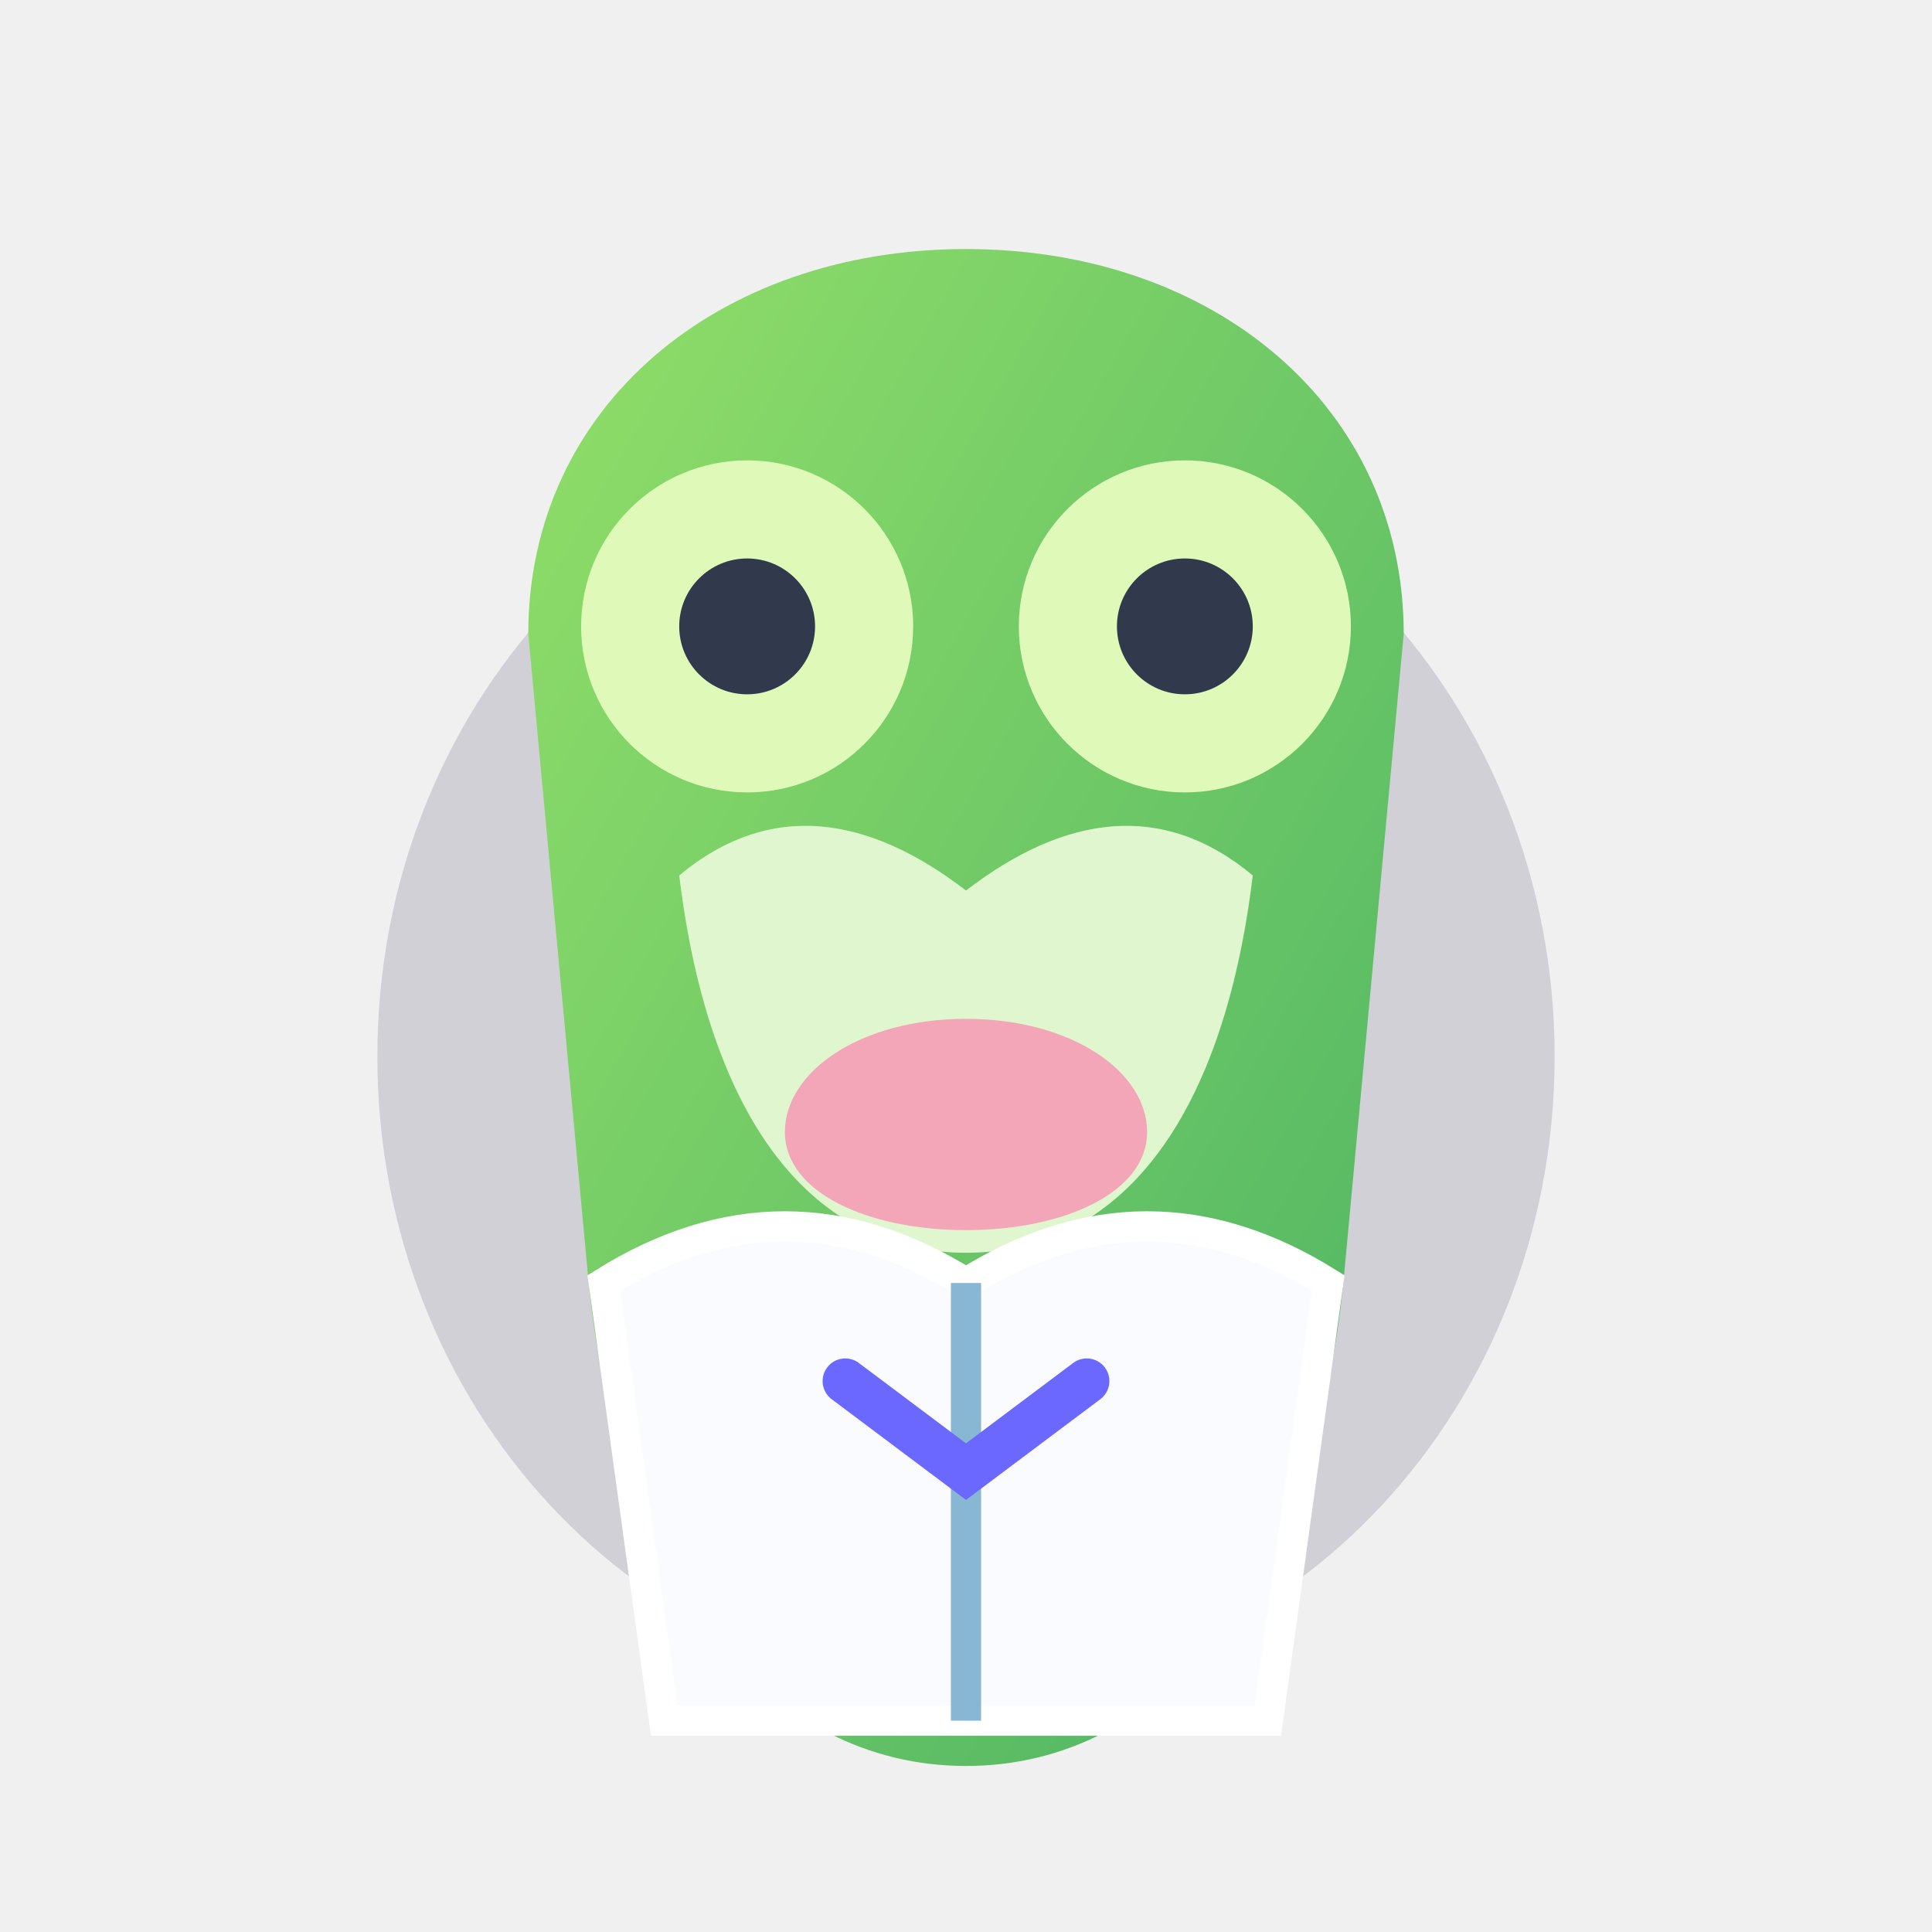
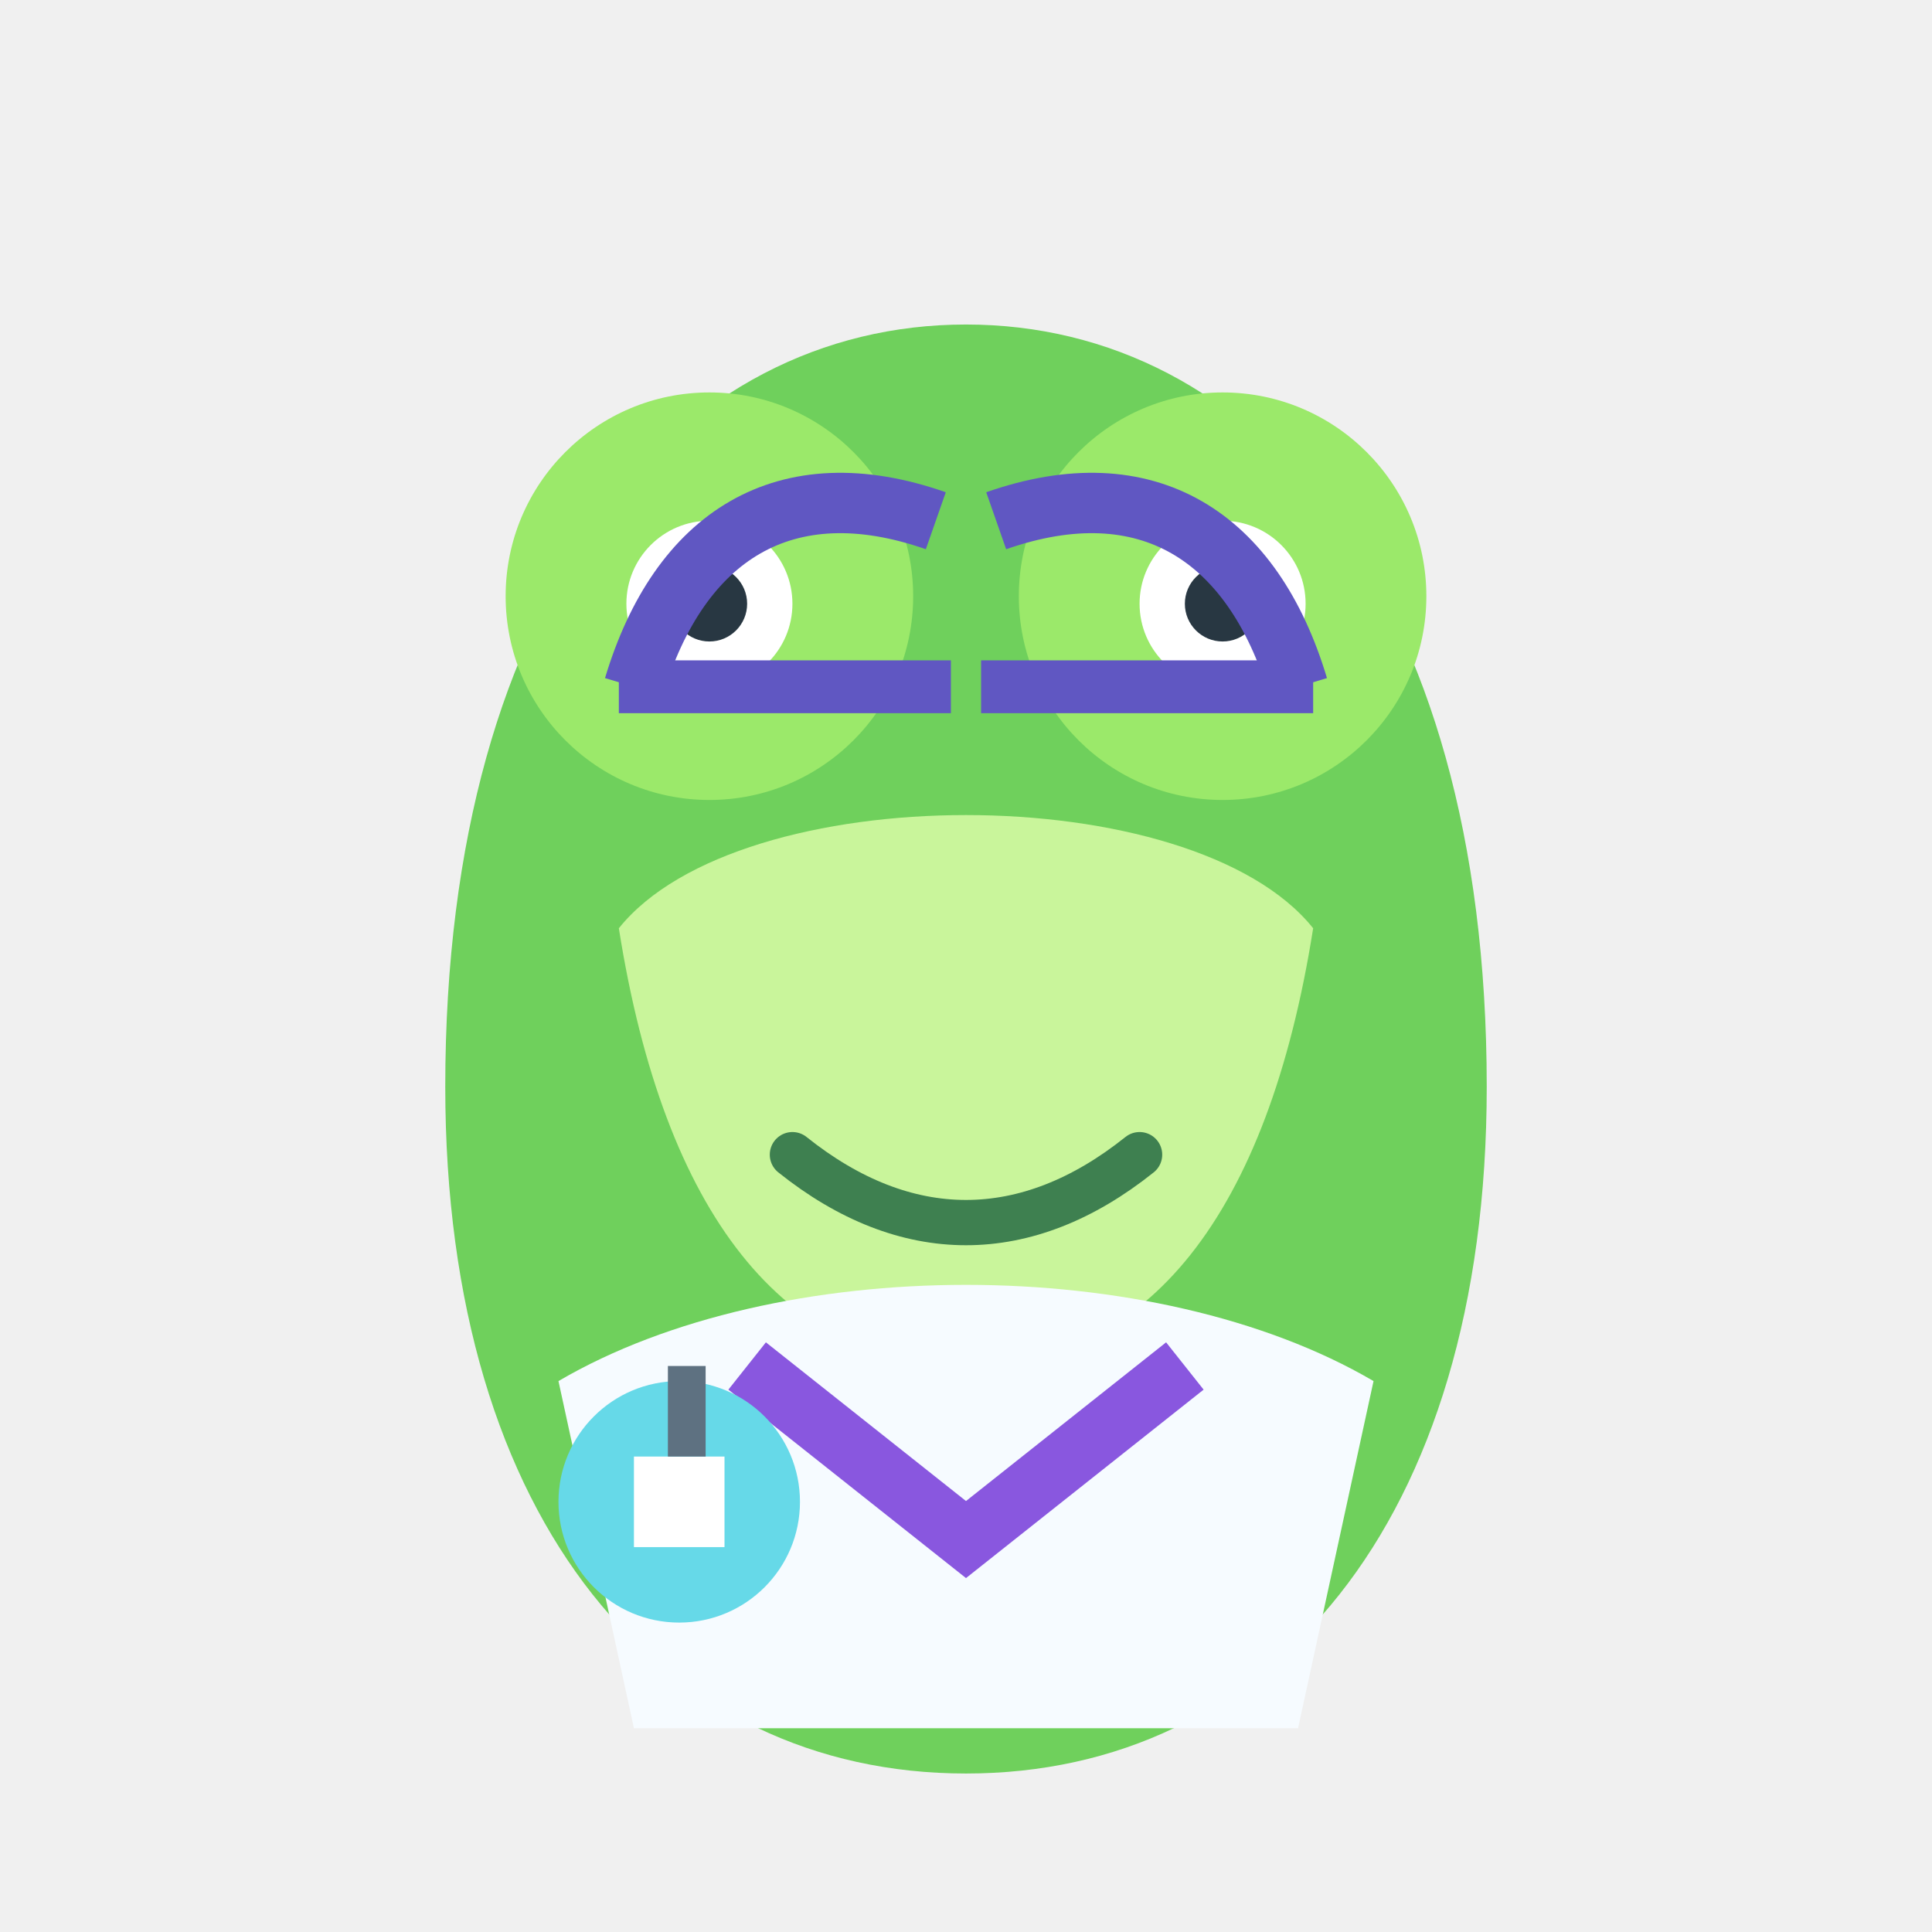
- <svg xmlns="http://www.w3.org/2000/svg" viewBox="0 0 256 256" role="img" aria-label="frog">
-   <defs>
-     <linearGradient id="fur" x1="0" y1="0" x2="1" y2="1">
-       <stop stop-color="#92df69" />
-       <stop offset="1" stop-color="#4bb264" />
-     </linearGradient>
-   </defs>
-   <ellipse cx="128" cy="140" rx="78" ry="84" fill="#302953" opacity=".16" />
-   <path d="M70 84c0-30 25-51 58-51s58 21 58 51l-8 86c-4 40-24 64-50 64s-46-24-50-64z" fill="url(#fur)" />
-   <circle cx="99" cy="83" r="22" fill="#dffab8" />
-   <circle cx="157" cy="83" r="22" fill="#dffab8" />
-   <circle cx="99" cy="83" r="9" fill="#31394d" />
-   <circle cx="157" cy="83" r="9" fill="#31394d" />
-   <path d="M90 116c12-10 25-8 38 2 13-10 26-12 38-2-4 33-18 50-38 50s-34-17-38-50z" fill="#dff6cf" />
-   <path d="M128 135c-14 0-24 7-24 15s11 13 24 13 24-5 24-13-10-15-24-15z" fill="#f4a6b9" />
-   <path d="M80 170c16-10 32-10 48 0 16-10 32-10 48 0l-8 58H88z" fill="#f9fbff" stroke="#fff" stroke-width="4" />
-   <path d="M128 170v58" stroke="#88b7d4" stroke-width="4" />
-   <path d="m112 183 16 12 16-12" fill="none" stroke="#6a68ff" stroke-width="6" stroke-linecap="round" />
+ <svg xmlns="http://www.w3.org/2000/svg" viewBox="0 0 256 256">
+   <path d="M59 144c0-66 31-101 69-101s69 35 69 101c0 58-29 91-69 91s-69-33-69-91z" fill="#6fd05c" />
+   <circle cx="94" cy="79" r="27" fill="#9be96a" />
+   <circle cx="162" cy="79" r="27" fill="#9be96a" />
+   <circle cx="94" cy="80" r="11" fill="#fff" />
+   <circle cx="162" cy="80" r="11" fill="#fff" />
+   <circle cx="94" cy="80" r="5" fill="#283742" />
+   <circle cx="162" cy="80" r="5" fill="#283742" />
+   <path d="M82 123c16-20 76-20 92 0-6 38-22 58-46 58s-40-20-46-58z" fill="#c9f59b" />
+   <path d="M105 153c15 12 31 12 46 0" fill="none" stroke="#3e8050" stroke-width="6" stroke-linecap="round" />
+   <path d="M74 183c29-17 79-17 108 0l-10 46H84z" fill="#f6fbff" />
+   <path d="M99 181 128 204l29-23" fill="none" stroke="#8957df" stroke-width="8" />
+   <path d="M84 91c6-20 20-29 40-22M172 91c-6-20-20-29-40-22" fill="none" stroke="#6057c2" stroke-width="8" />
+   <path d="M82 91h44M130 91h44" stroke="#6057c2" stroke-width="7" />
+   <circle cx="90" cy="199" r="16" fill="#66d9e8" />
+   <path d="M84 193h12v12H84z" fill="#fff" />
+   <path d="M91 181v12" stroke="#5e7181" stroke-width="5" />
</svg>
